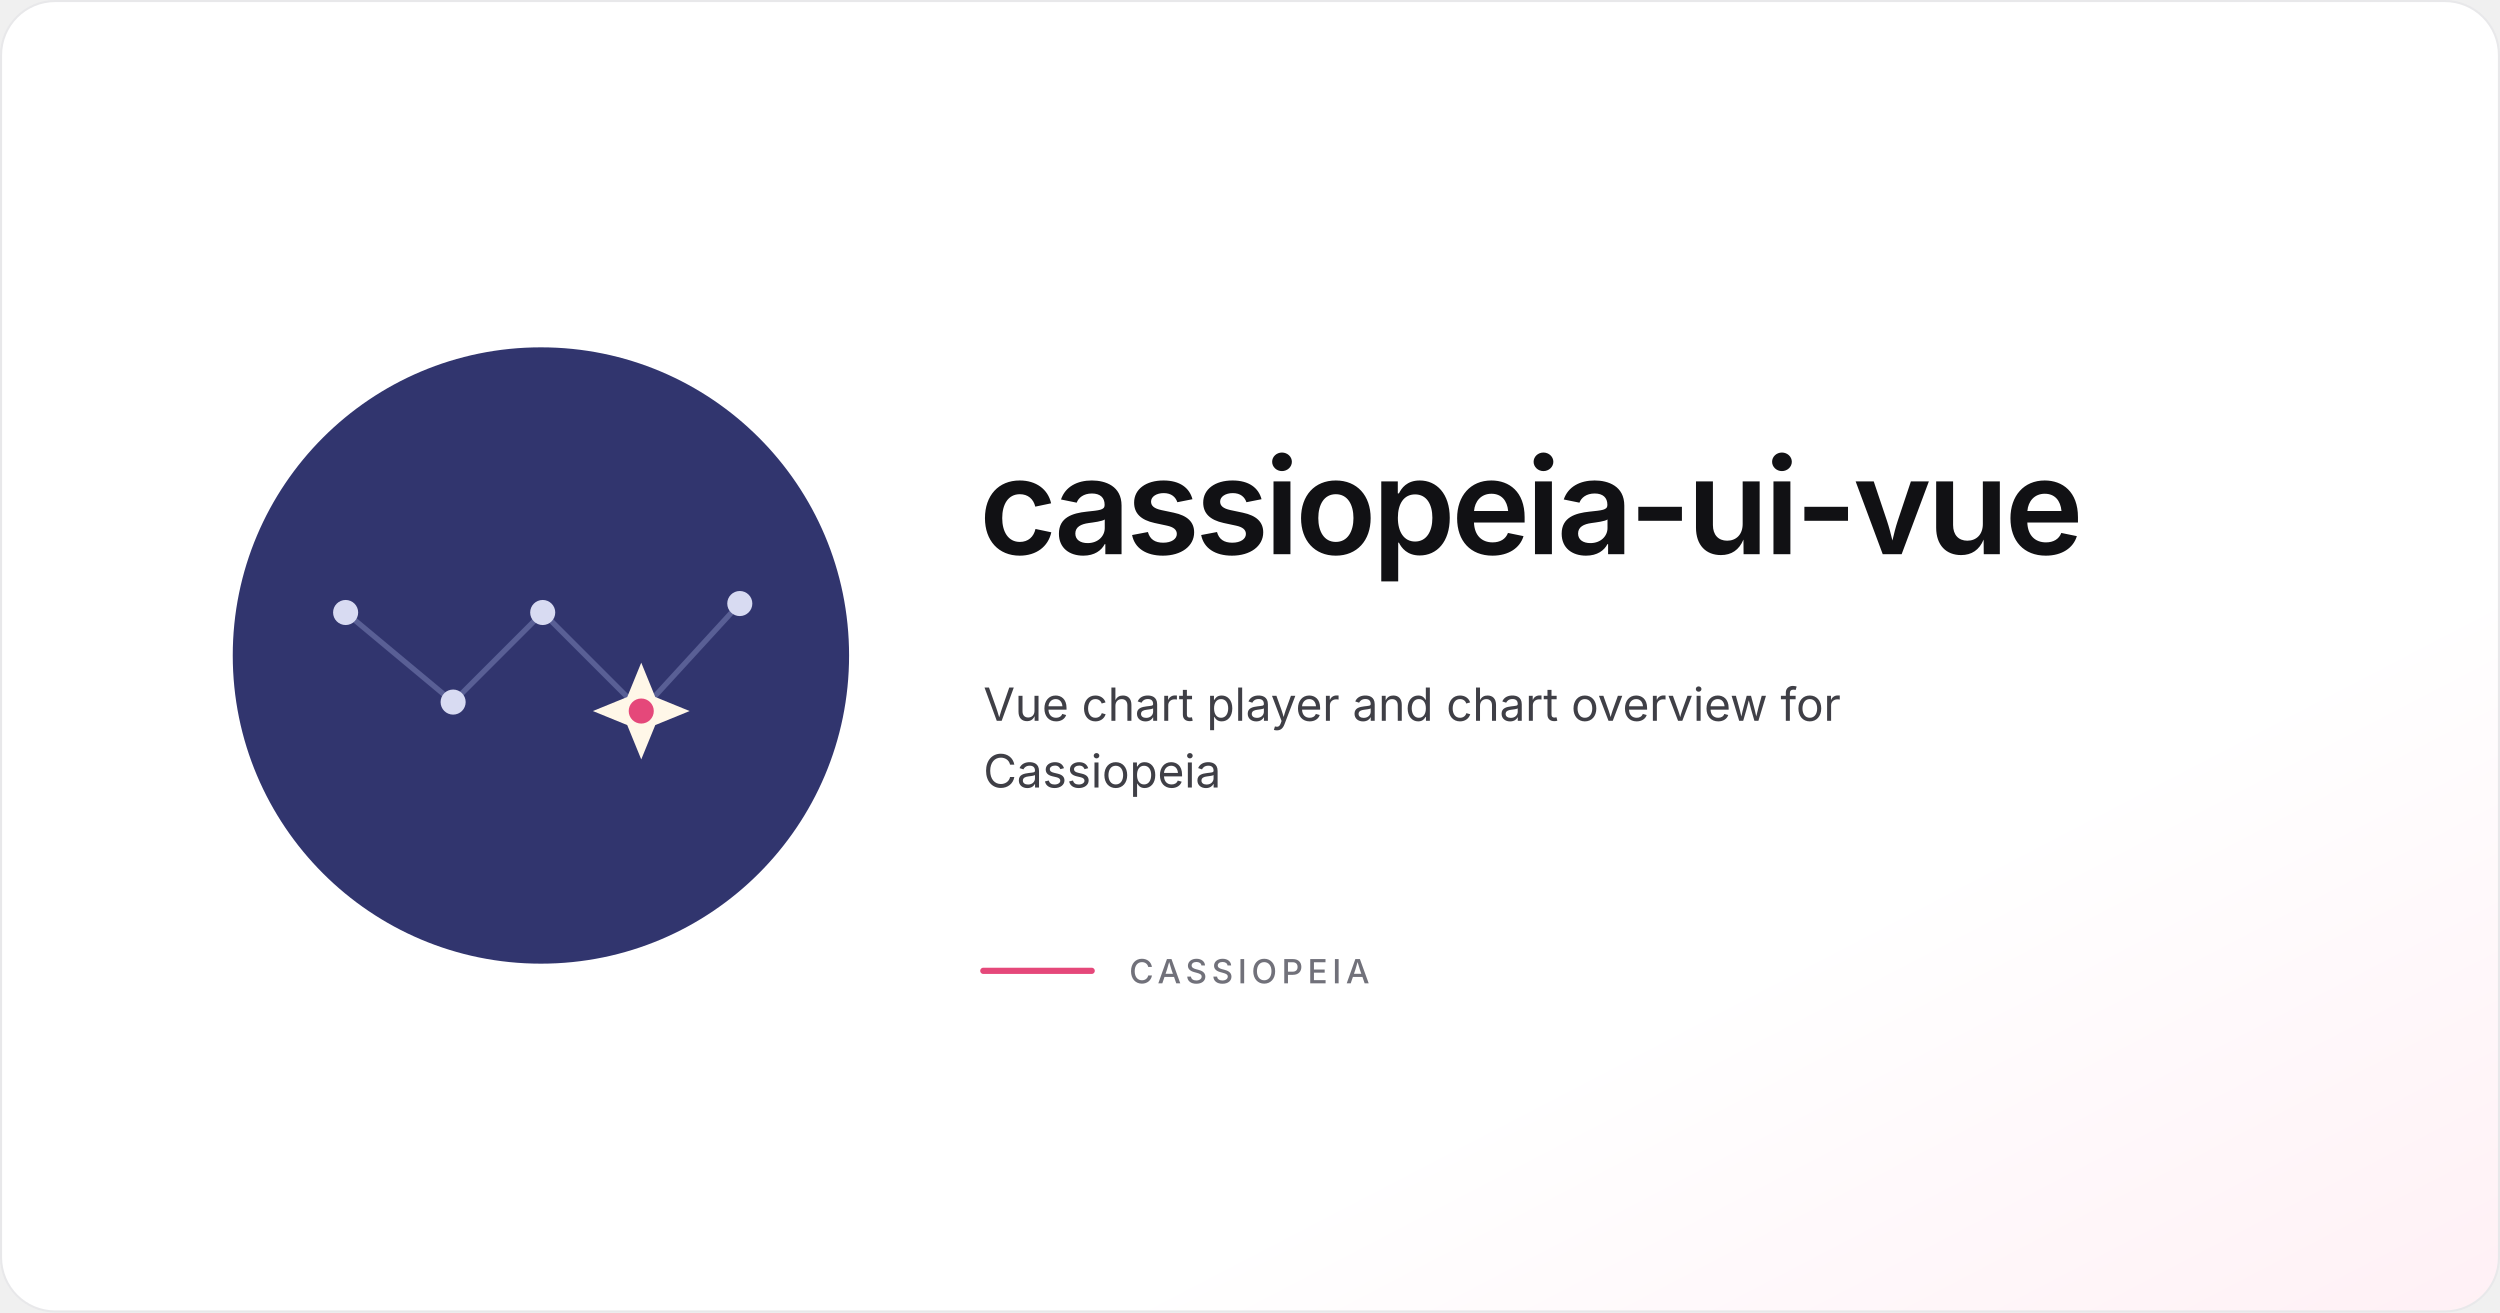
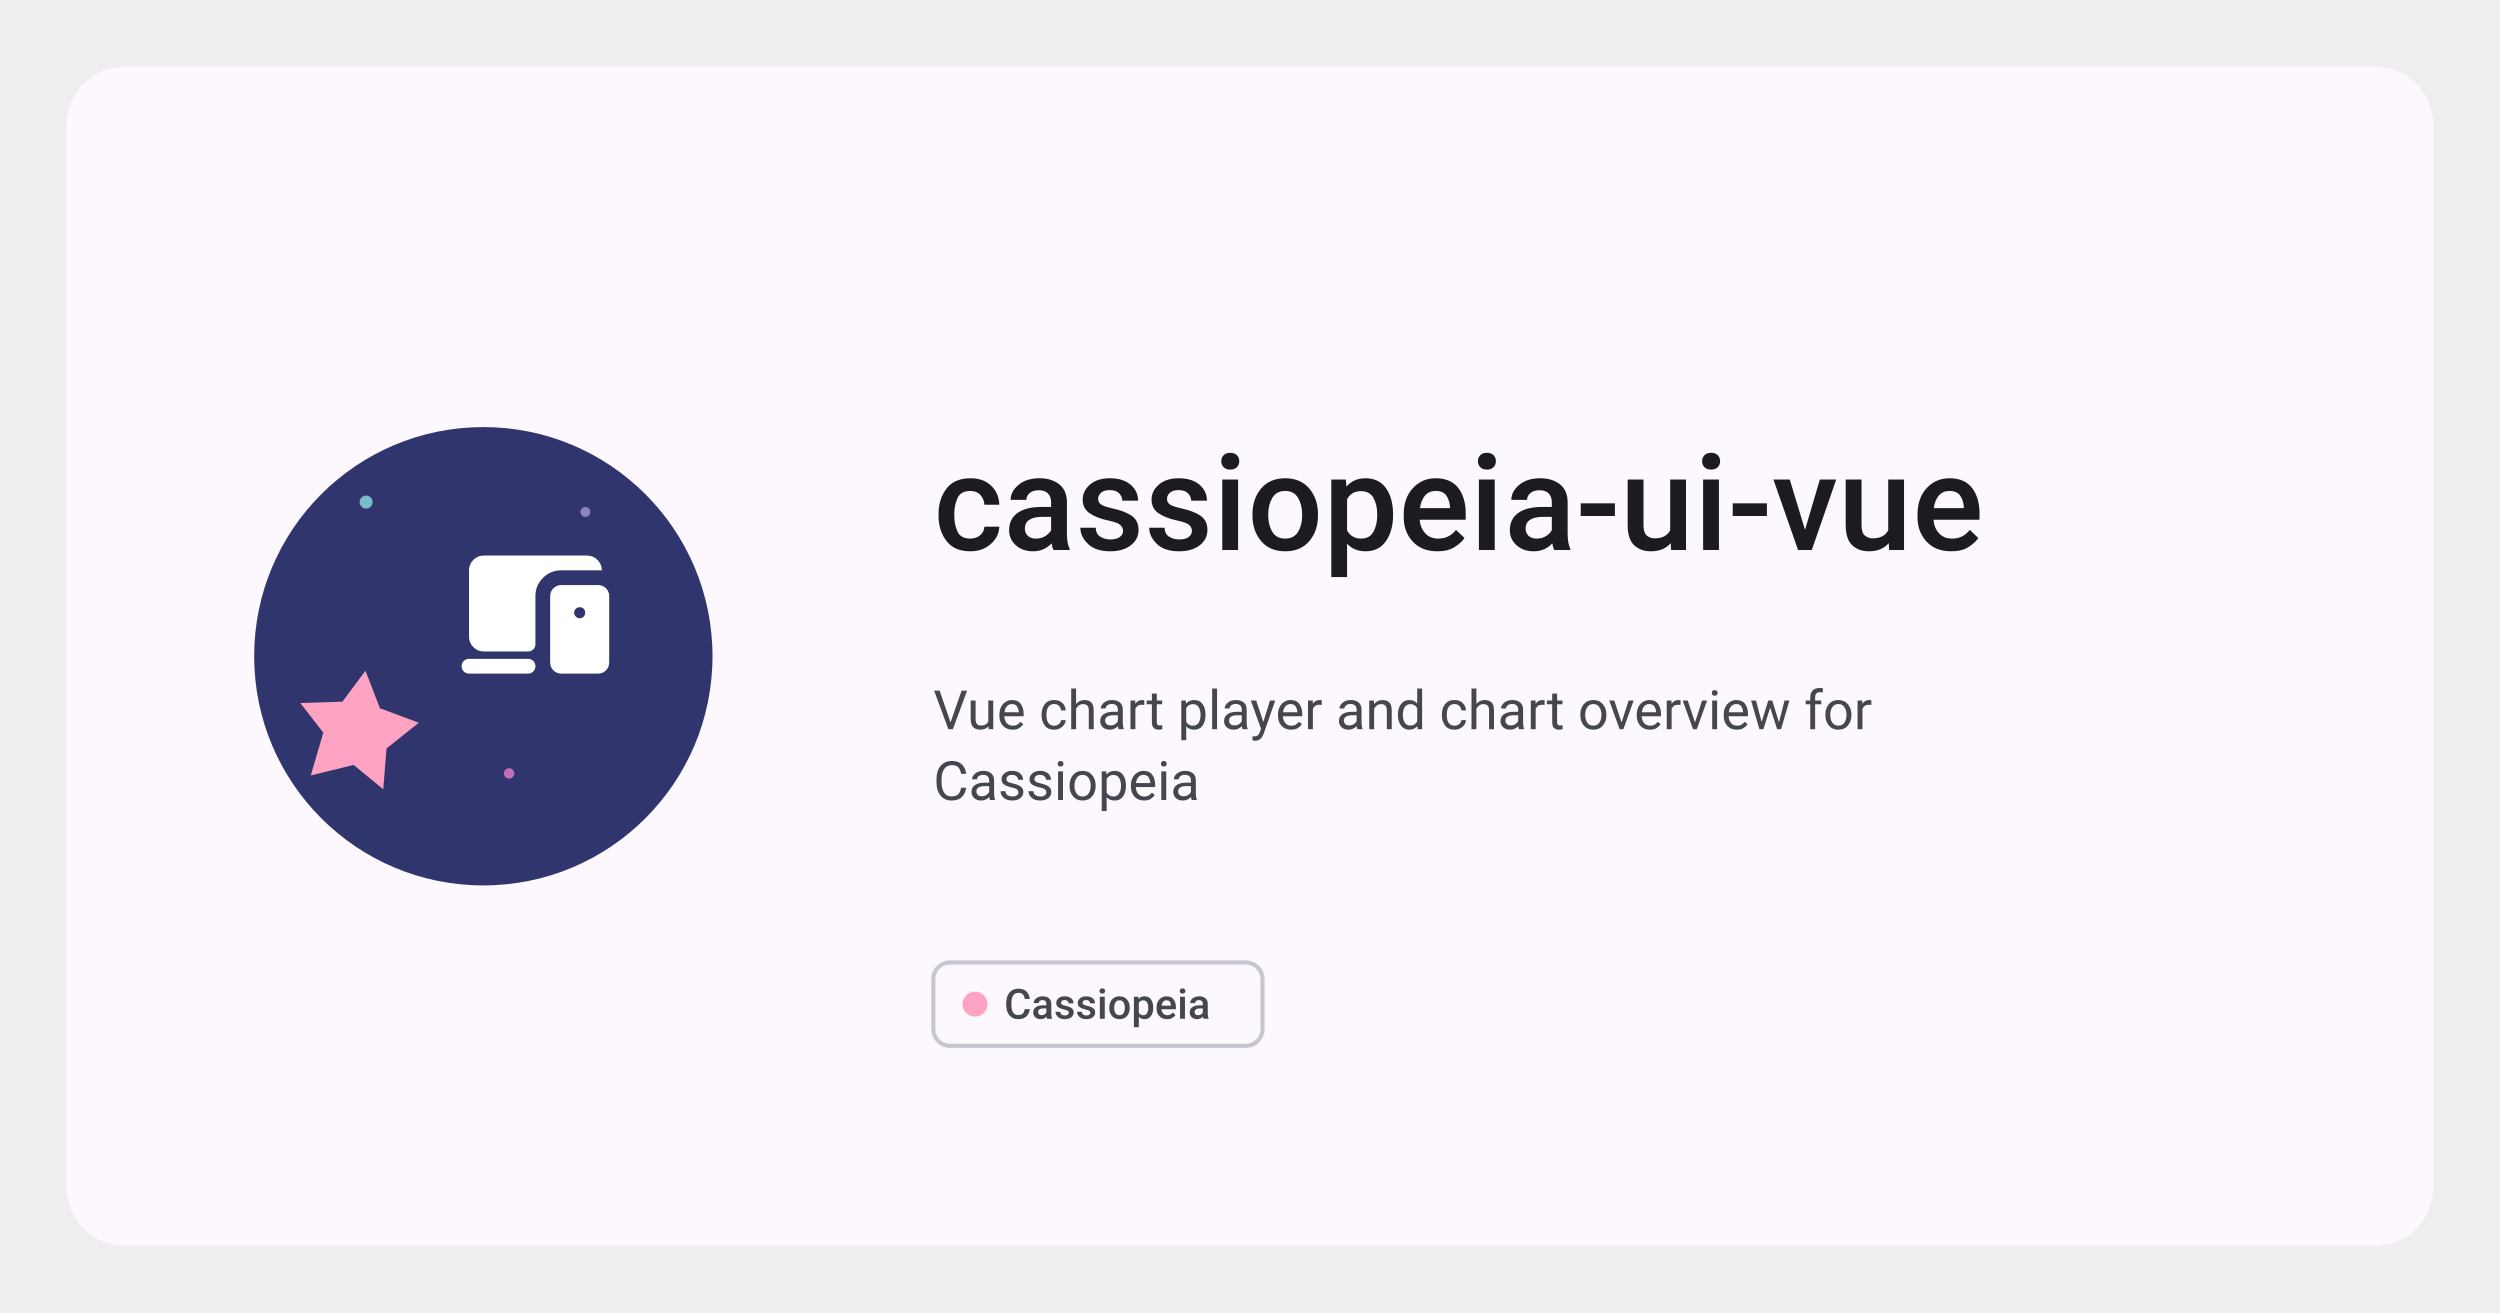
- <svg xmlns="http://www.w3.org/2000/svg" viewBox="0 0 1200 630" role="img" aria-label="cassiopeia-ui-vue">
-   <defs>
-     <linearGradient id="background" x1="0" y1="0" x2="1" y2="1">
-       <stop offset="0" stop-color="#FFFFFF" />
-       <stop offset=".72" stop-color="#FFFFFF" />
-       <stop offset="1" stop-color="#FFF0F5" />
-     </linearGradient>
-   </defs>
-   <rect x=".5" y=".5" width="1199" height="629" rx="26" fill="url(#background)" stroke="#E8E8EA" />
-   <g transform="translate(110 165) scale(.43)">
-     <circle cx="348" cy="348" r="344" fill="#31356E" />
-     <polyline points="130,300 250,400 350,300 460,410 570,290" fill="none" stroke="#9AA2D4" stroke-width="6" opacity=".38" />
-     <circle cx="130" cy="300" r="14" fill="#D8DBF2" />
-     <circle cx="250" cy="400" r="14" fill="#D8DBF2" />
-     <circle cx="350" cy="300" r="14" fill="#D8DBF2" />
-     <path d="M460 356L475.66 394.34L514 410L475.66 425.66L460 464L444.34 425.66L406 410L444.34 394.34Z" fill="#FFF7E8" />
-     <circle cx="460" cy="410" r="14" fill="#E5487A" />
-     <circle cx="570" cy="290" r="14" fill="#D8DBF2" />
+ <svg xmlns="http://www.w3.org/2000/svg" viewBox="0 0 1200 630" role="img" aria-label="cassiopeia-ui-vue" font-family="Roboto, 'Noto Sans', sans-serif">
+   <rect width="1200" height="630" fill="#F0EDF1" />
+   <rect x="32" y="32" width="1136" height="566" rx="28" fill="#FCF8FD" />
+   <g transform="translate(112 195)">
+     <svg width="240" height="240" viewBox="0 0 192 192">
+       <circle cx="96" cy="96" r="88" fill="#31356E" />
+       <circle cx="51.0" cy="36.8" r="2.5" fill="#79BBC8" />
+       <circle cx="135.2" cy="40.6" r="1.9" fill="#8C85C0" />
+       <circle cx="105.9" cy="141.0" r="2.0" fill="#C370B7" />
+       <path transform="translate(8 8) scale(0.25287)" d="M169 370L134 417L70 419L105 464L86 529L151 513L196 550L201 488L250 449L191 427Z" fill="#FFA3C2" />
+       <g transform="translate(82.0 46.0) scale(2.8333)">
+         <path fill="#FFFFFF" d="M11 20H3q-.425 0-.712-.288T2 19t.288-.712T3 18h8q.425 0 .713.288T12 19t-.288.713T11 20m-6-3q-.825 0-1.412-.587T3 15V6q0-.825.588-1.412T5 4h14q.825 0 1.413.588T21 6h-5.5q-1.45 0-2.475 1.025T12 9.5V16q0 .425-.288.713T11 17zm10.5 3q-.625 0-1.062-.437T14 18.5v-9q0-.625.438-1.062T15.5 8h5q.625 0 1.063.438T22 9.5v9q0 .625-.437 1.063T20.5 20zm2.5-7.5q.325 0 .538-.225t.212-.525q0-.325-.213-.537T18 11q-.3 0-.525.213t-.225.537q0 .3.225.525T18 12.5" />
+       </g>
+     </svg>
  </g>
-   <g transform="translate(470 196)">
-     <text x="0" y="70" fill="#111114" font-family="Inter, Helvetica Neue, Arial, sans-serif" font-size="64" font-weight="600" letter-spacing="-2">cassiopeia-ui-vue</text>
-     <text x="2" y="150" fill="#3F3F46" font-family="Inter, Helvetica Neue, Arial, sans-serif" font-size="22">Vue chart player and chart overview for</text>
-     <text x="2" y="182" fill="#3F3F46" font-family="Inter, Helvetica Neue, Arial, sans-serif" font-size="22">Cassiopeia</text>
-     <line x1="2" y1="270" x2="54" y2="270" stroke="#E5487A" stroke-width="3" stroke-linecap="round" />
-     <text x="72" y="276" fill="#71717A" font-family="Inter, Helvetica Neue, Arial, sans-serif" font-size="16" font-weight="500" letter-spacing="2.2">CASSIOPEIA</text>
+   <g transform="translate(448 200)">
+     <text x="0" y="64" fill="#1B1B21" font-size="64" font-weight="500">cassiopeia-ui-vue</text>
+     <text x="0" y="150" fill="#46464F" font-size="26">Vue chart player and chart overview for</text>
+     <text x="0" y="184" fill="#46464F" font-size="26">Cassiopeia</text>
+     <g transform="translate(0 262)">
+       <rect width="158" height="40" rx="8" fill="none" stroke="#C7C5D0" stroke-width="2" />
+       <circle cx="20" cy="20" r="6" fill="#FFA3C2" />
+       <text x="34" y="27" fill="#46464F" font-size="20" font-weight="500">Cassiopeia</text>
+     </g>
  </g>
</svg>
